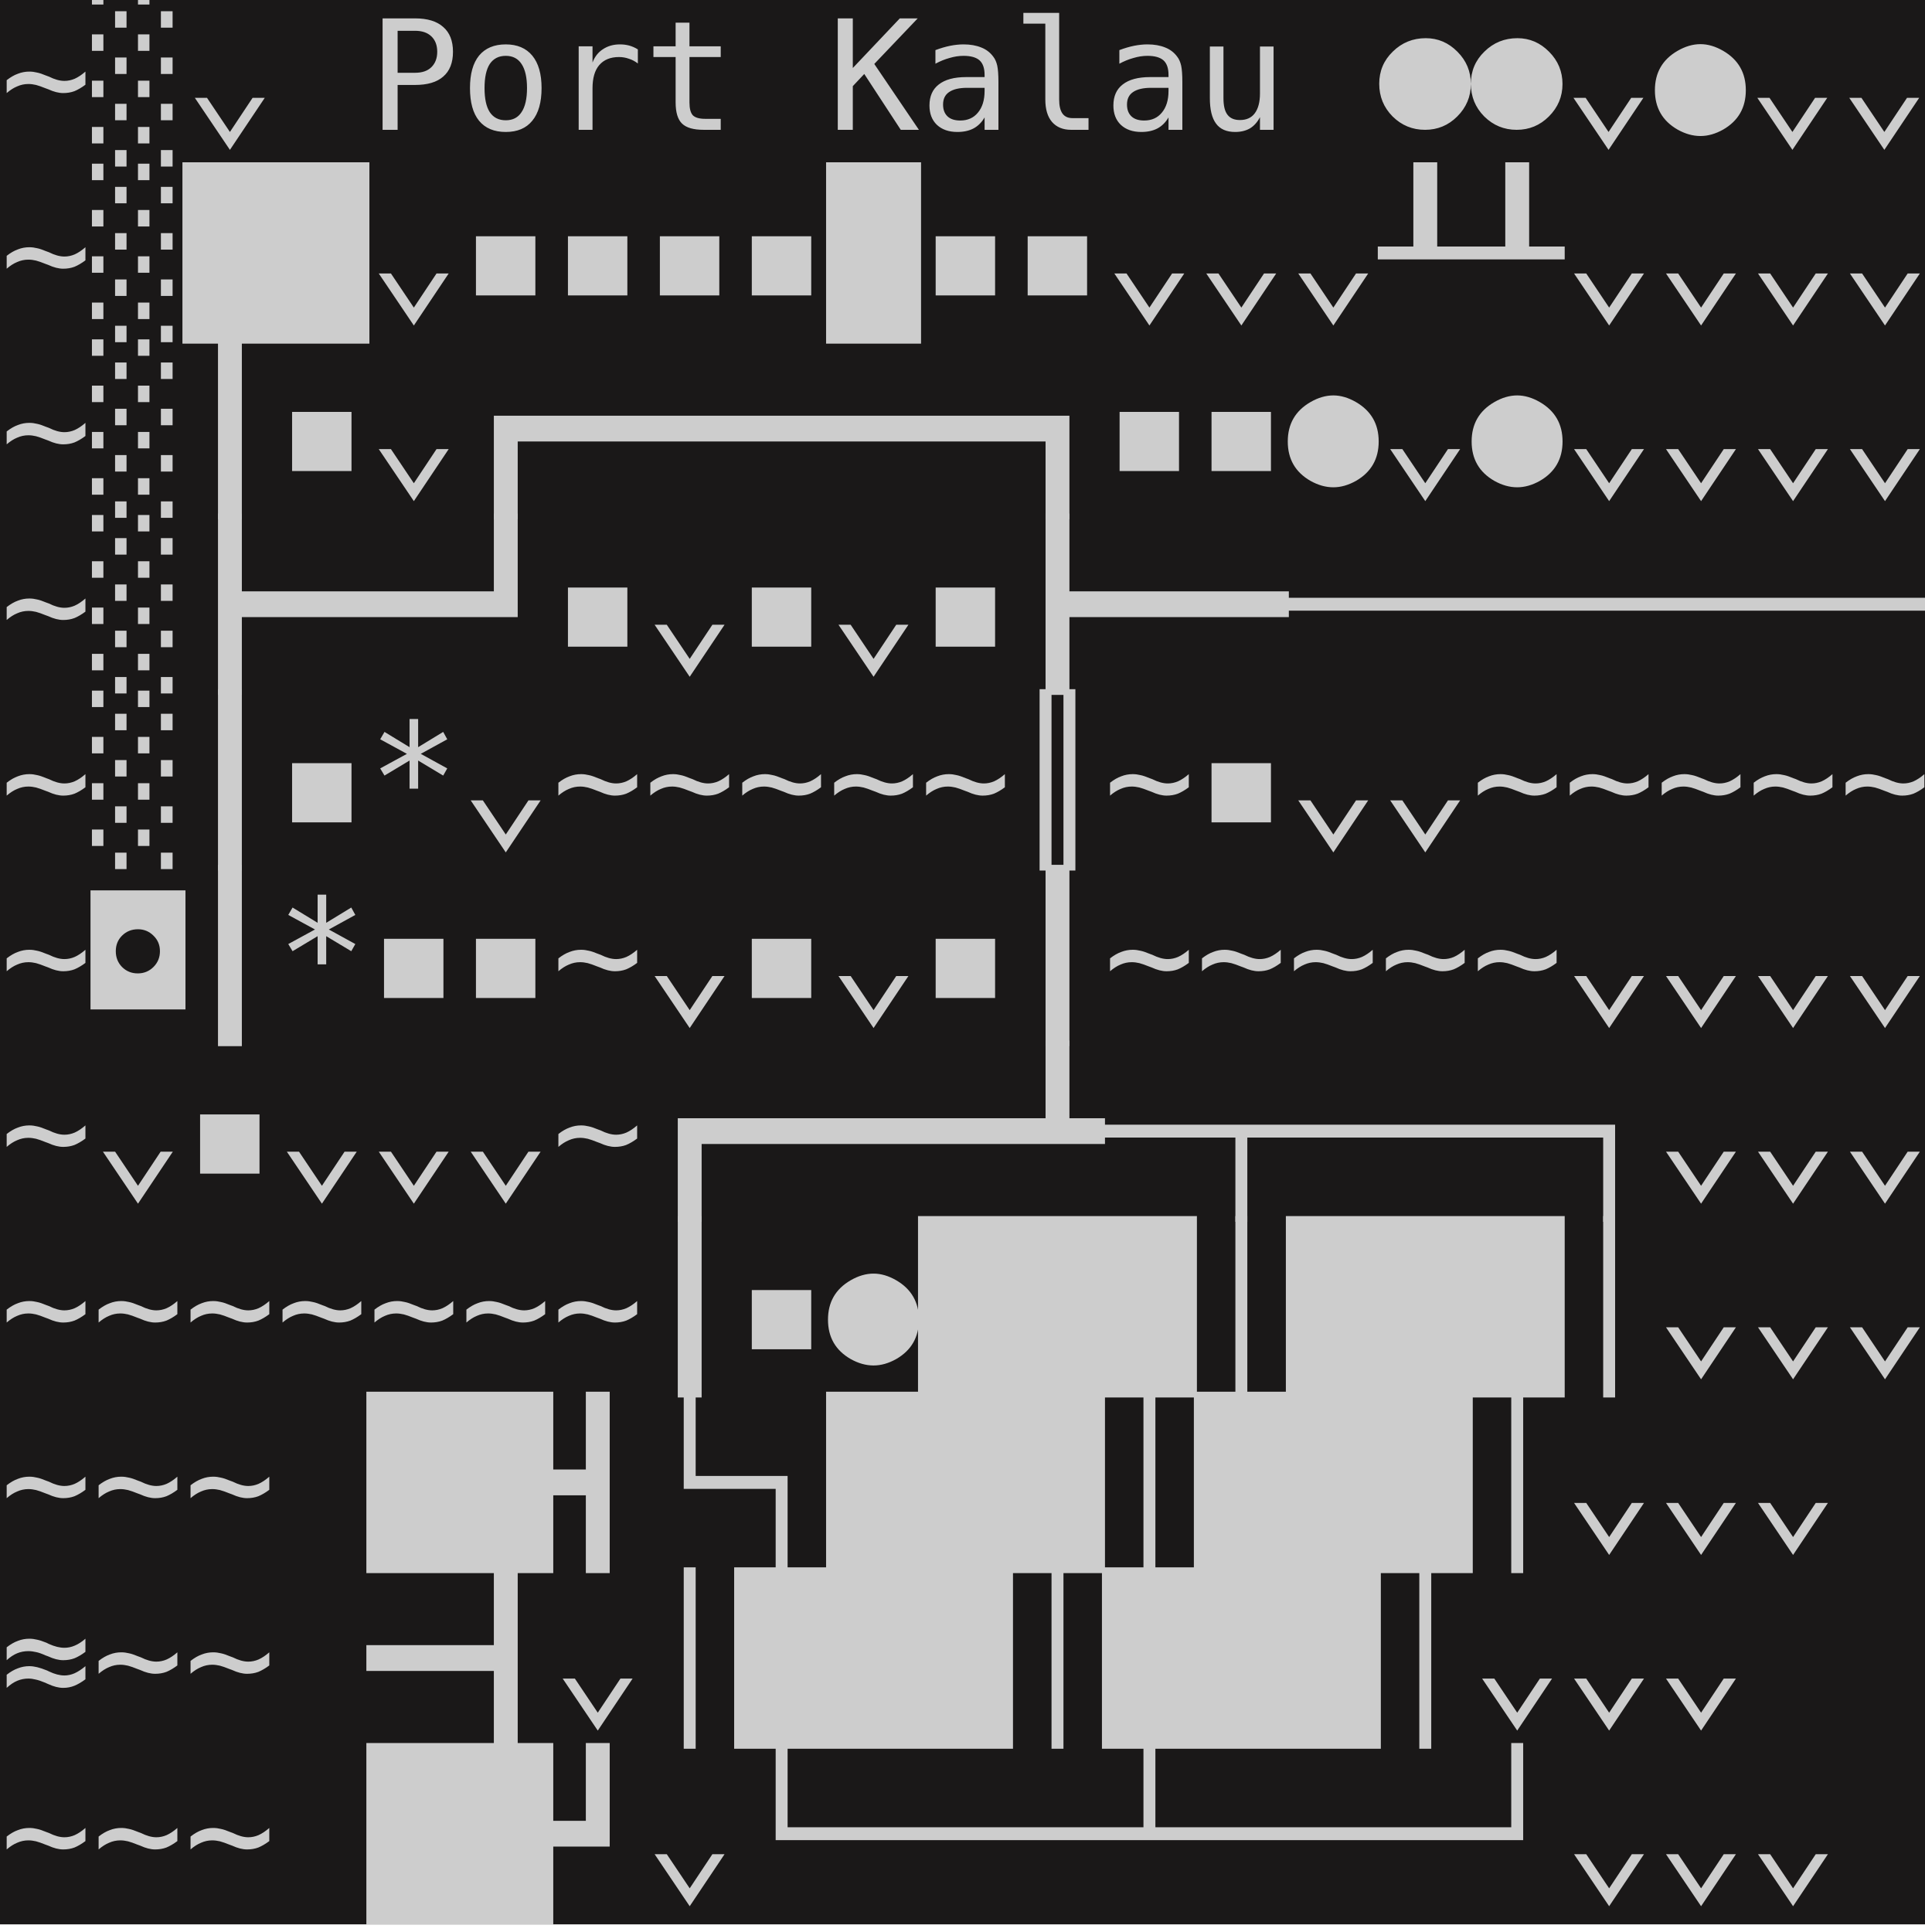
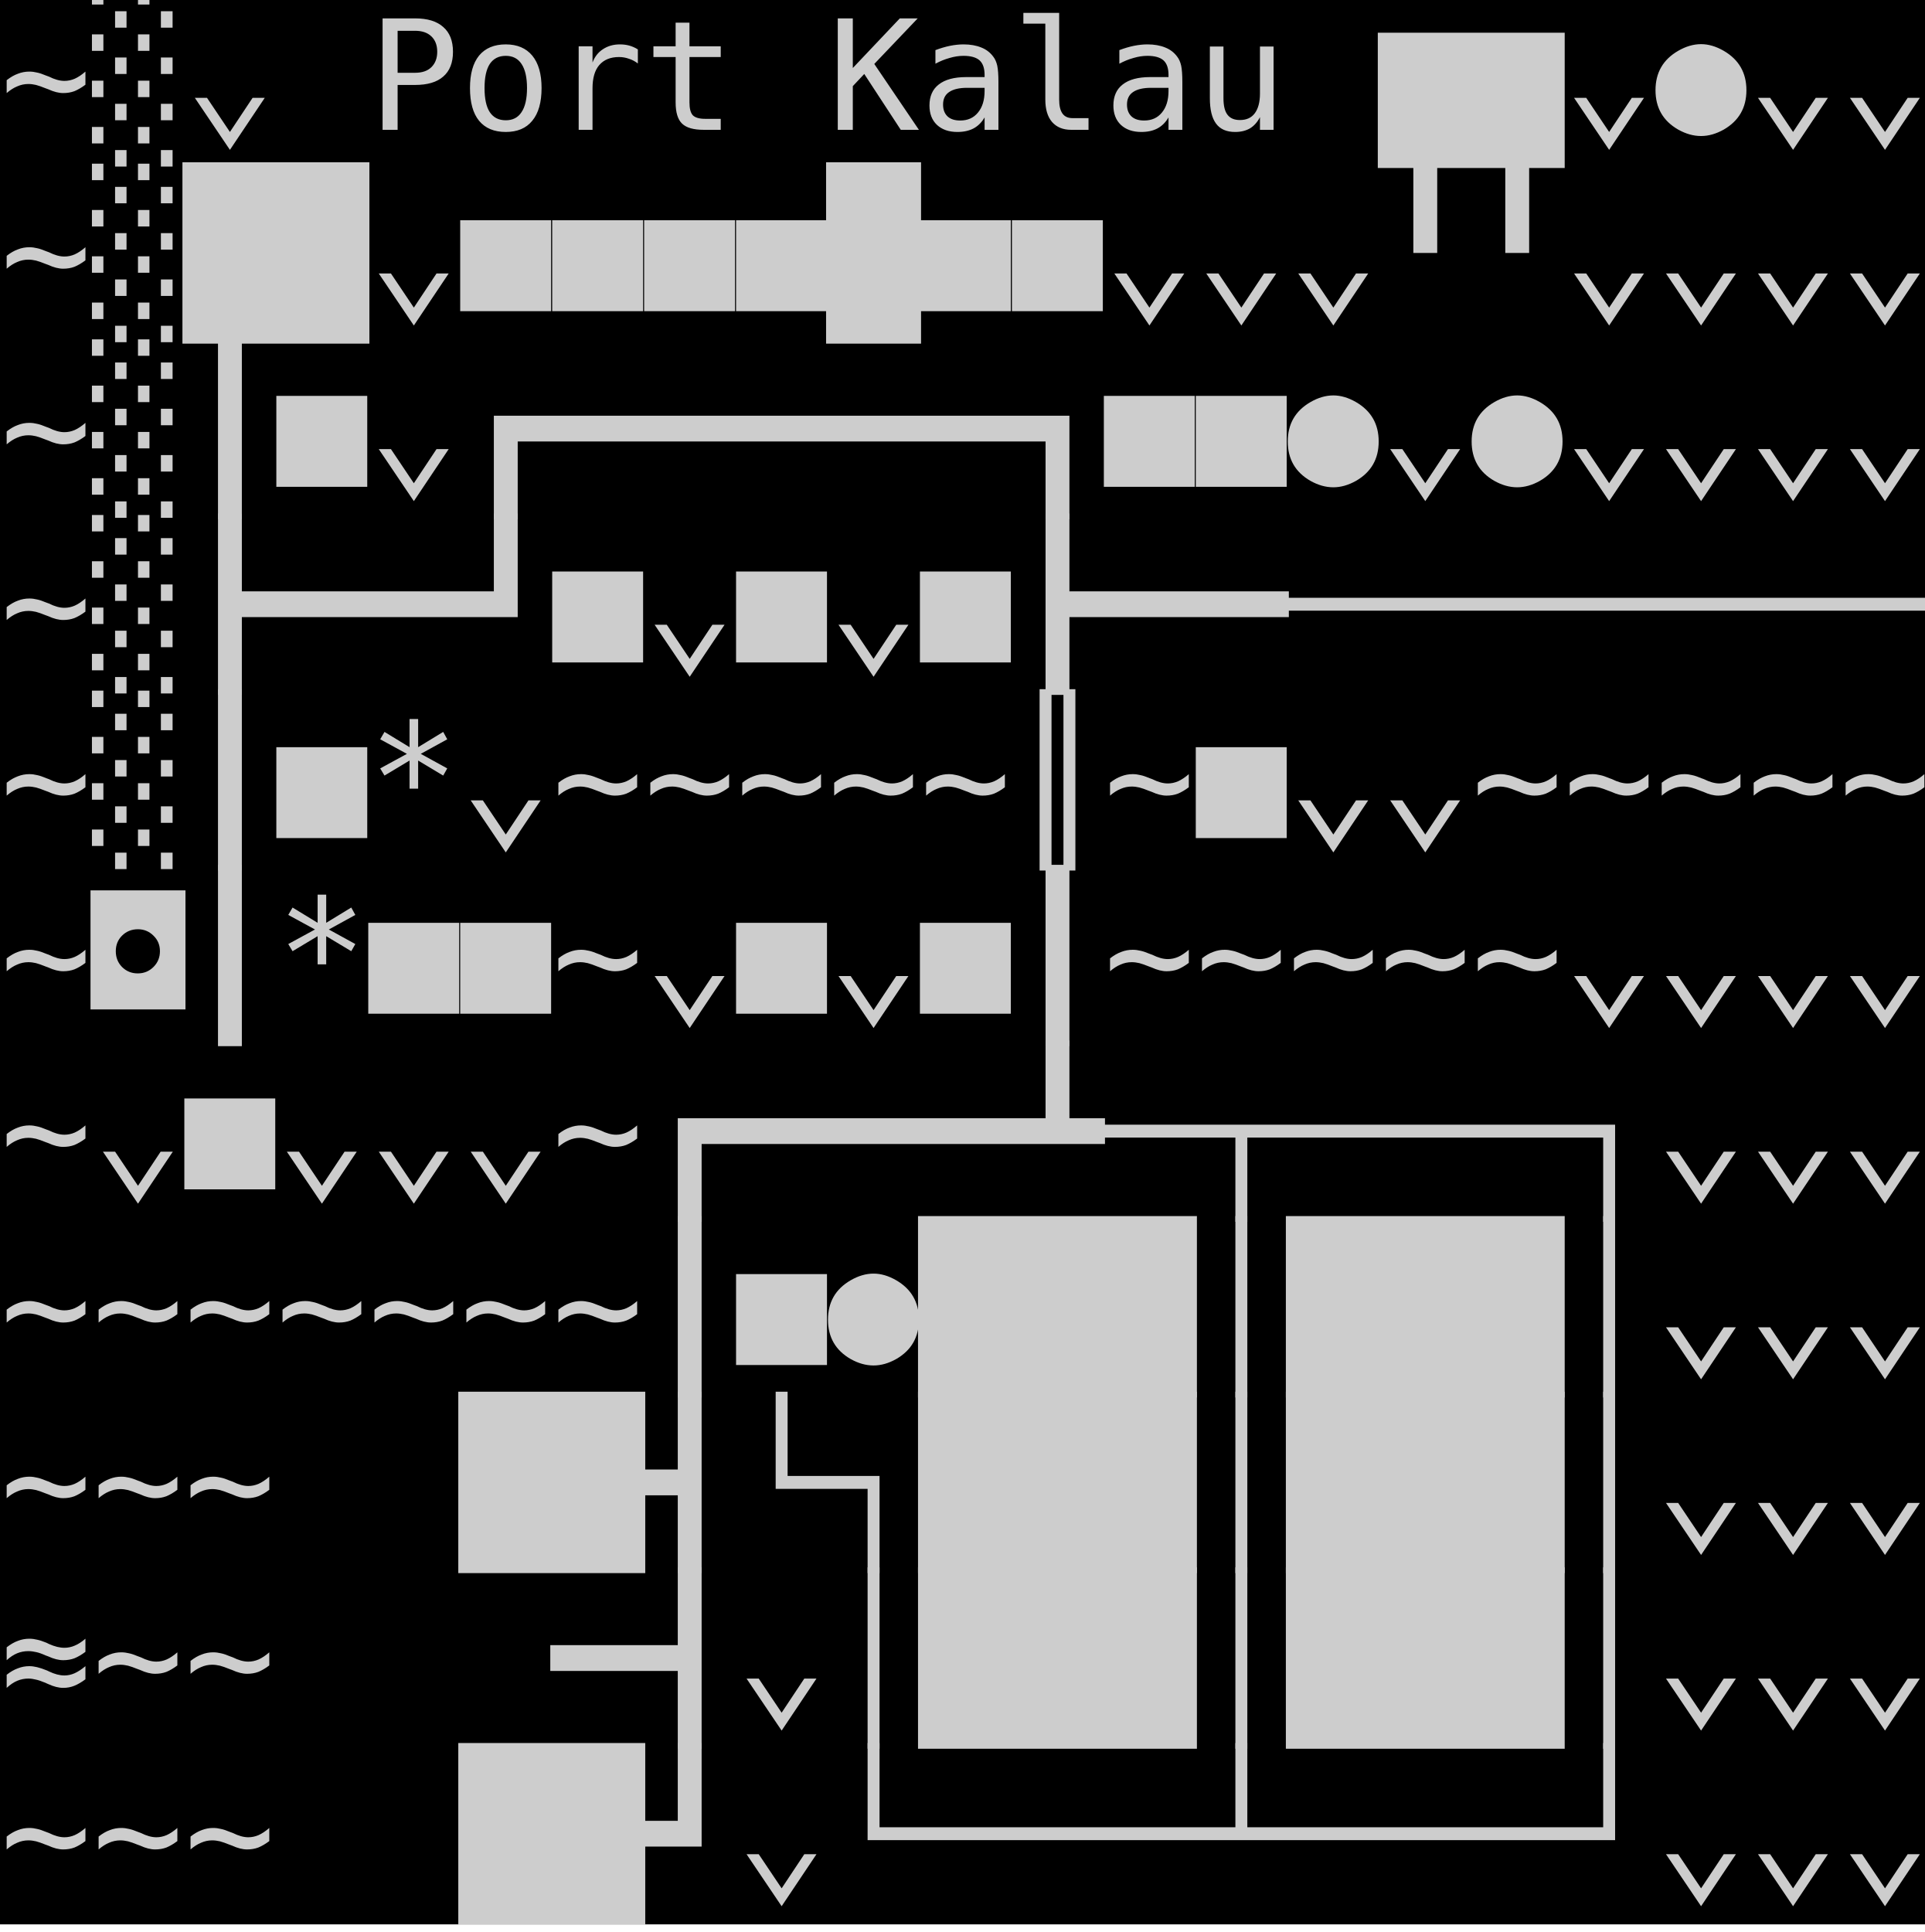
<svg xmlns="http://www.w3.org/2000/svg" version="1.1" width="126.0px" height="126.5px" viewBox="0 0 126.0 126.5" style="letter-spacing:0em;font-size:10px;font-family:'DejaVu Sans Mono';stroke:none">
-   <text y="8.5" x="0.0" style="fill:#1a1818">█████████████████████</text>
-   <text y="20.0" x="0.0" style="fill:#1a1818">█████████████████████</text>
-   <text y="31.5" x="0.0" style="fill:#1a1818">█████████████████████</text>
-   <text y="43.0" x="0.0" style="fill:#1a1818">█████████████████████</text>
-   <text y="54.5" x="0.0" style="fill:#1a1818">█████████████████████</text>
-   <text y="66.0" x="0.0" style="fill:#1a1818">█████████████████████</text>
-   <text y="77.5" x="0.0" style="fill:#1a1818">█████████████████████</text>
-   <text y="89.0" x="0.0" style="fill:#1a1818">█████████████████████</text>
-   <text y="100.5" x="0.0" style="fill:#1a1818">█████████████████████</text>
-   <text y="112.0" x="0.0" style="fill:#1a1818">█████████████████████</text>
-   <text y="123.5" x="0.0" style="fill:#1a1818">█████████████████████</text>
-   <text y="8.5" x="0.0" style="fill:#cdcdcd">~░⌄ Port Kalau ⬤⬤⌄●⌄⌄</text>
-   <text y="20.0" x="0.0" style="fill:#cdcdcd">~░██⌄▪▪▪▪█▪▪⌄⌄⌄┸┸⌄⌄⌄⌄</text>
-   <text y="31.5" x="0.0" style="fill:#cdcdcd">~░┃▪⌄┏━━━━━┓▪▪●⌄●⌄⌄⌄⌄</text>
-   <text y="43.0" x="0.0" style="fill:#cdcdcd">~░┣━━┛▪⌄▪⌄▪┣━━───────</text>
-   <text y="54.5" x="0.0" style="fill:#cdcdcd">~░┃▪*⌄~~~~~║~▪⌄⌄~~~~~</text>
-   <text y="66.0" x="0.0" style="fill:#cdcdcd">~◘┃*▪▪~⌄▪⌄▪┃~~~~~⌄⌄⌄⌄</text>
-   <text y="77.5" x="0.0" style="fill:#cdcdcd">~⌄▪⌄⌄⌄~┏━━━┻─┬───┐⌄⌄⌄</text>
-   <text y="89.0" x="0.0" style="fill:#cdcdcd">~~~~~~~┃▪●███│███│⌄⌄⌄</text>
-   <text y="100.5" x="0.0" style="fill:#cdcdcd">~~~  ██┫└┐███│███│⌄⌄⌄</text>
-   <text y="112.0" x="0.0" style="fill:#cdcdcd">≈~~   ━┫⌄│███│███│⌄⌄⌄</text>
-   <text y="123.5" x="0.0" style="fill:#cdcdcd">~~~  ██┛⌄└───┴───┘⌄⌄⌄</text>
+   <text y="8.5" x="0.0" style="fill:#000000">█████████████████████</text>
+   <text y="20.0" x="0.0" style="fill:#000000">█████████████████████</text>
+   <text y="31.5" x="0.0" style="fill:#000000">█████████████████████</text>
+   <text y="43.0" x="0.0" style="fill:#000000">█████████████████████</text>
+   <text y="54.5" x="0.0" style="fill:#000000">█████████████████████</text>
+   <text y="66.0" x="0.0" style="fill:#000000">█████████████████████</text>
+   <text y="77.5" x="0.0" style="fill:#000000">█████████████████████</text>
+   <text y="89.0" x="0.0" style="fill:#000000">█████████████████████</text>
+   <text y="100.5" x="0.0" style="fill:#000000">█████████████████████</text>
+   <text y="112.0" x="0.0" style="fill:#000000">█████████████████████</text>
+   <text y="123.5" x="0.0" style="fill:#000000">█████████████████████</text>
+   <text y="8.5" x="0.0" style="fill:#cdcdcd">~░⌄ Port Kalau ▆▆⌄●⌄⌄</text>
+   <text y="20.0" x="0.0" style="fill:#cdcdcd">~░██⌄■■■■█■■⌄⌄⌄╹╹⌄⌄⌄⌄</text>
+   <text y="31.5" x="0.0" style="fill:#cdcdcd">~░┃■⌄┏━━━━━┓■■●⌄●⌄⌄⌄⌄</text>
+   <text y="43.0" x="0.0" style="fill:#cdcdcd">~░┣━━┛■⌄■⌄■┣━━───────</text>
+   <text y="54.5" x="0.0" style="fill:#cdcdcd">~░┃■*⌄~~~~~║~■⌄⌄~~~~~</text>
+   <text y="66.0" x="0.0" style="fill:#cdcdcd">~◘┃*■■~⌄■⌄■┃~~~~~⌄⌄⌄⌄</text>
+   <text y="77.5" x="0.0" style="fill:#cdcdcd">~⌄■⌄⌄⌄~┏━━━┻─┬───┐⌄⌄⌄</text>
+   <text y="89.0" x="0.0" style="fill:#cdcdcd">~~~~~~~┃■●███│███│⌄⌄⌄</text>
+   <text y="100.5" x="0.0" style="fill:#cdcdcd">~~~  ██┫└┐███│███│⌄⌄⌄</text>
+   <text y="112.0" x="0.0" style="fill:#cdcdcd">≈~~   ━┫⌄│███│███│⌄⌄⌄</text>
+   <text y="123.5" x="0.0" style="fill:#cdcdcd">~~~  ██┛⌄└───┴───┘⌄⌄⌄</text>
</svg>
